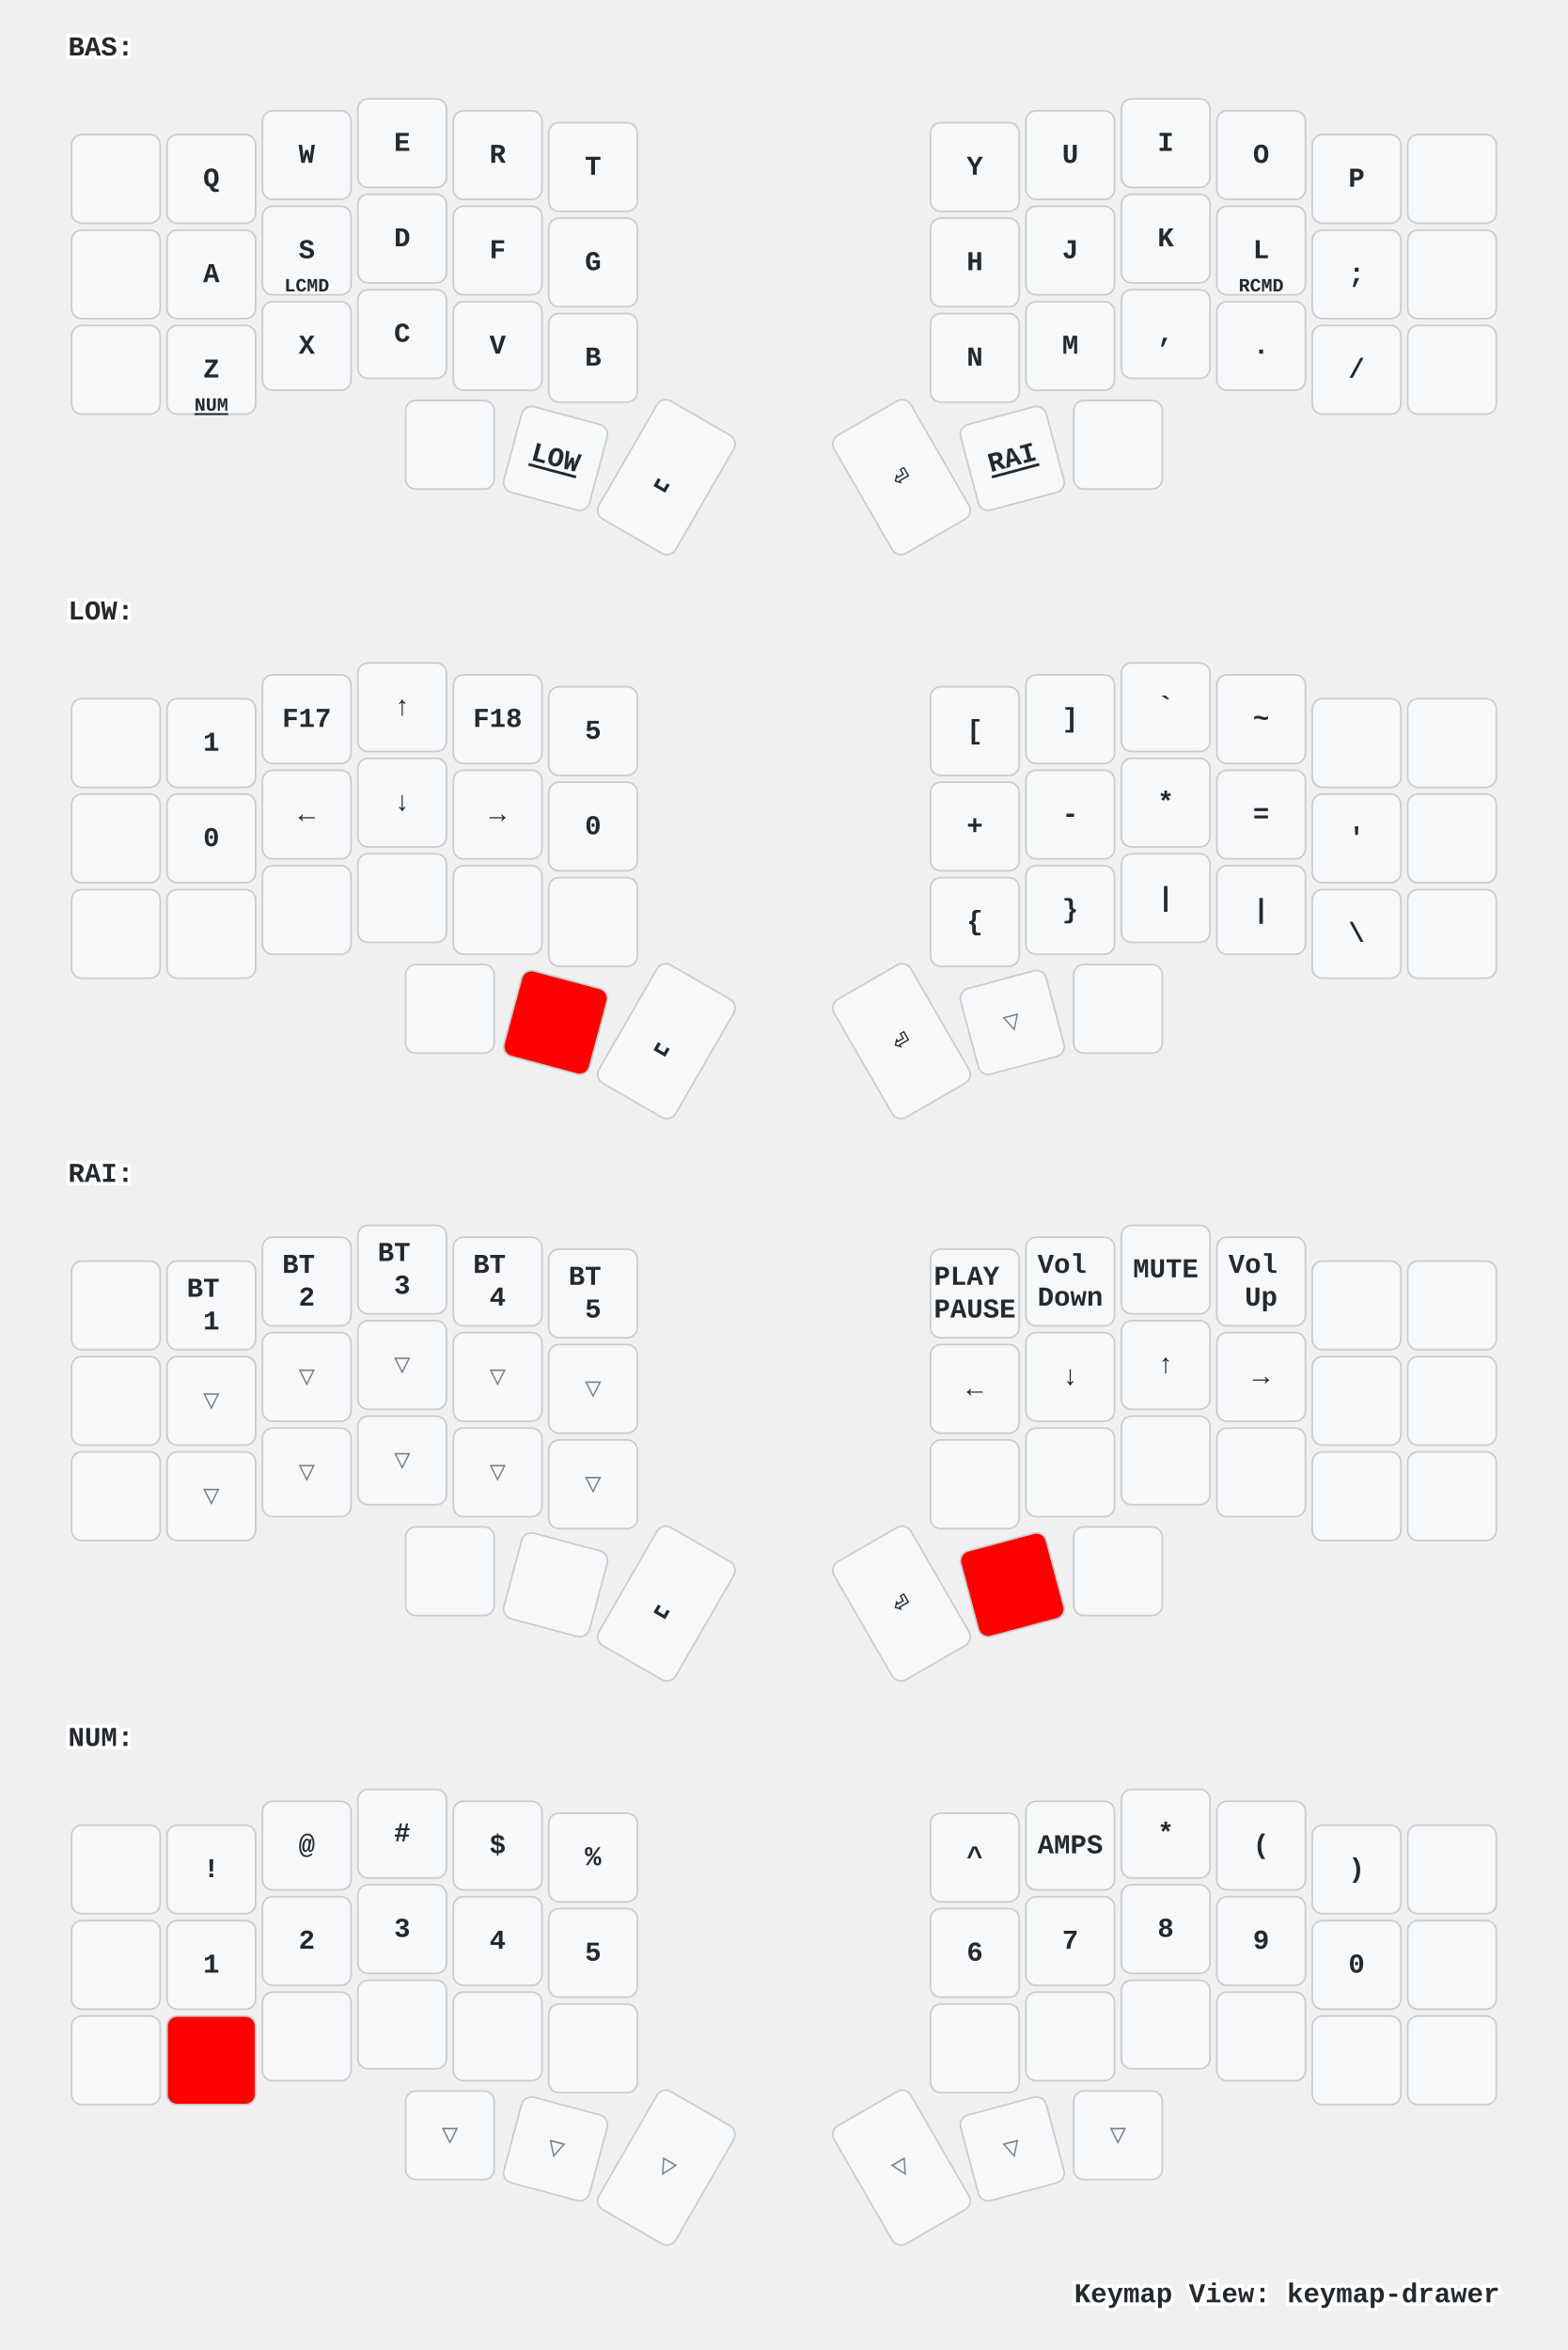
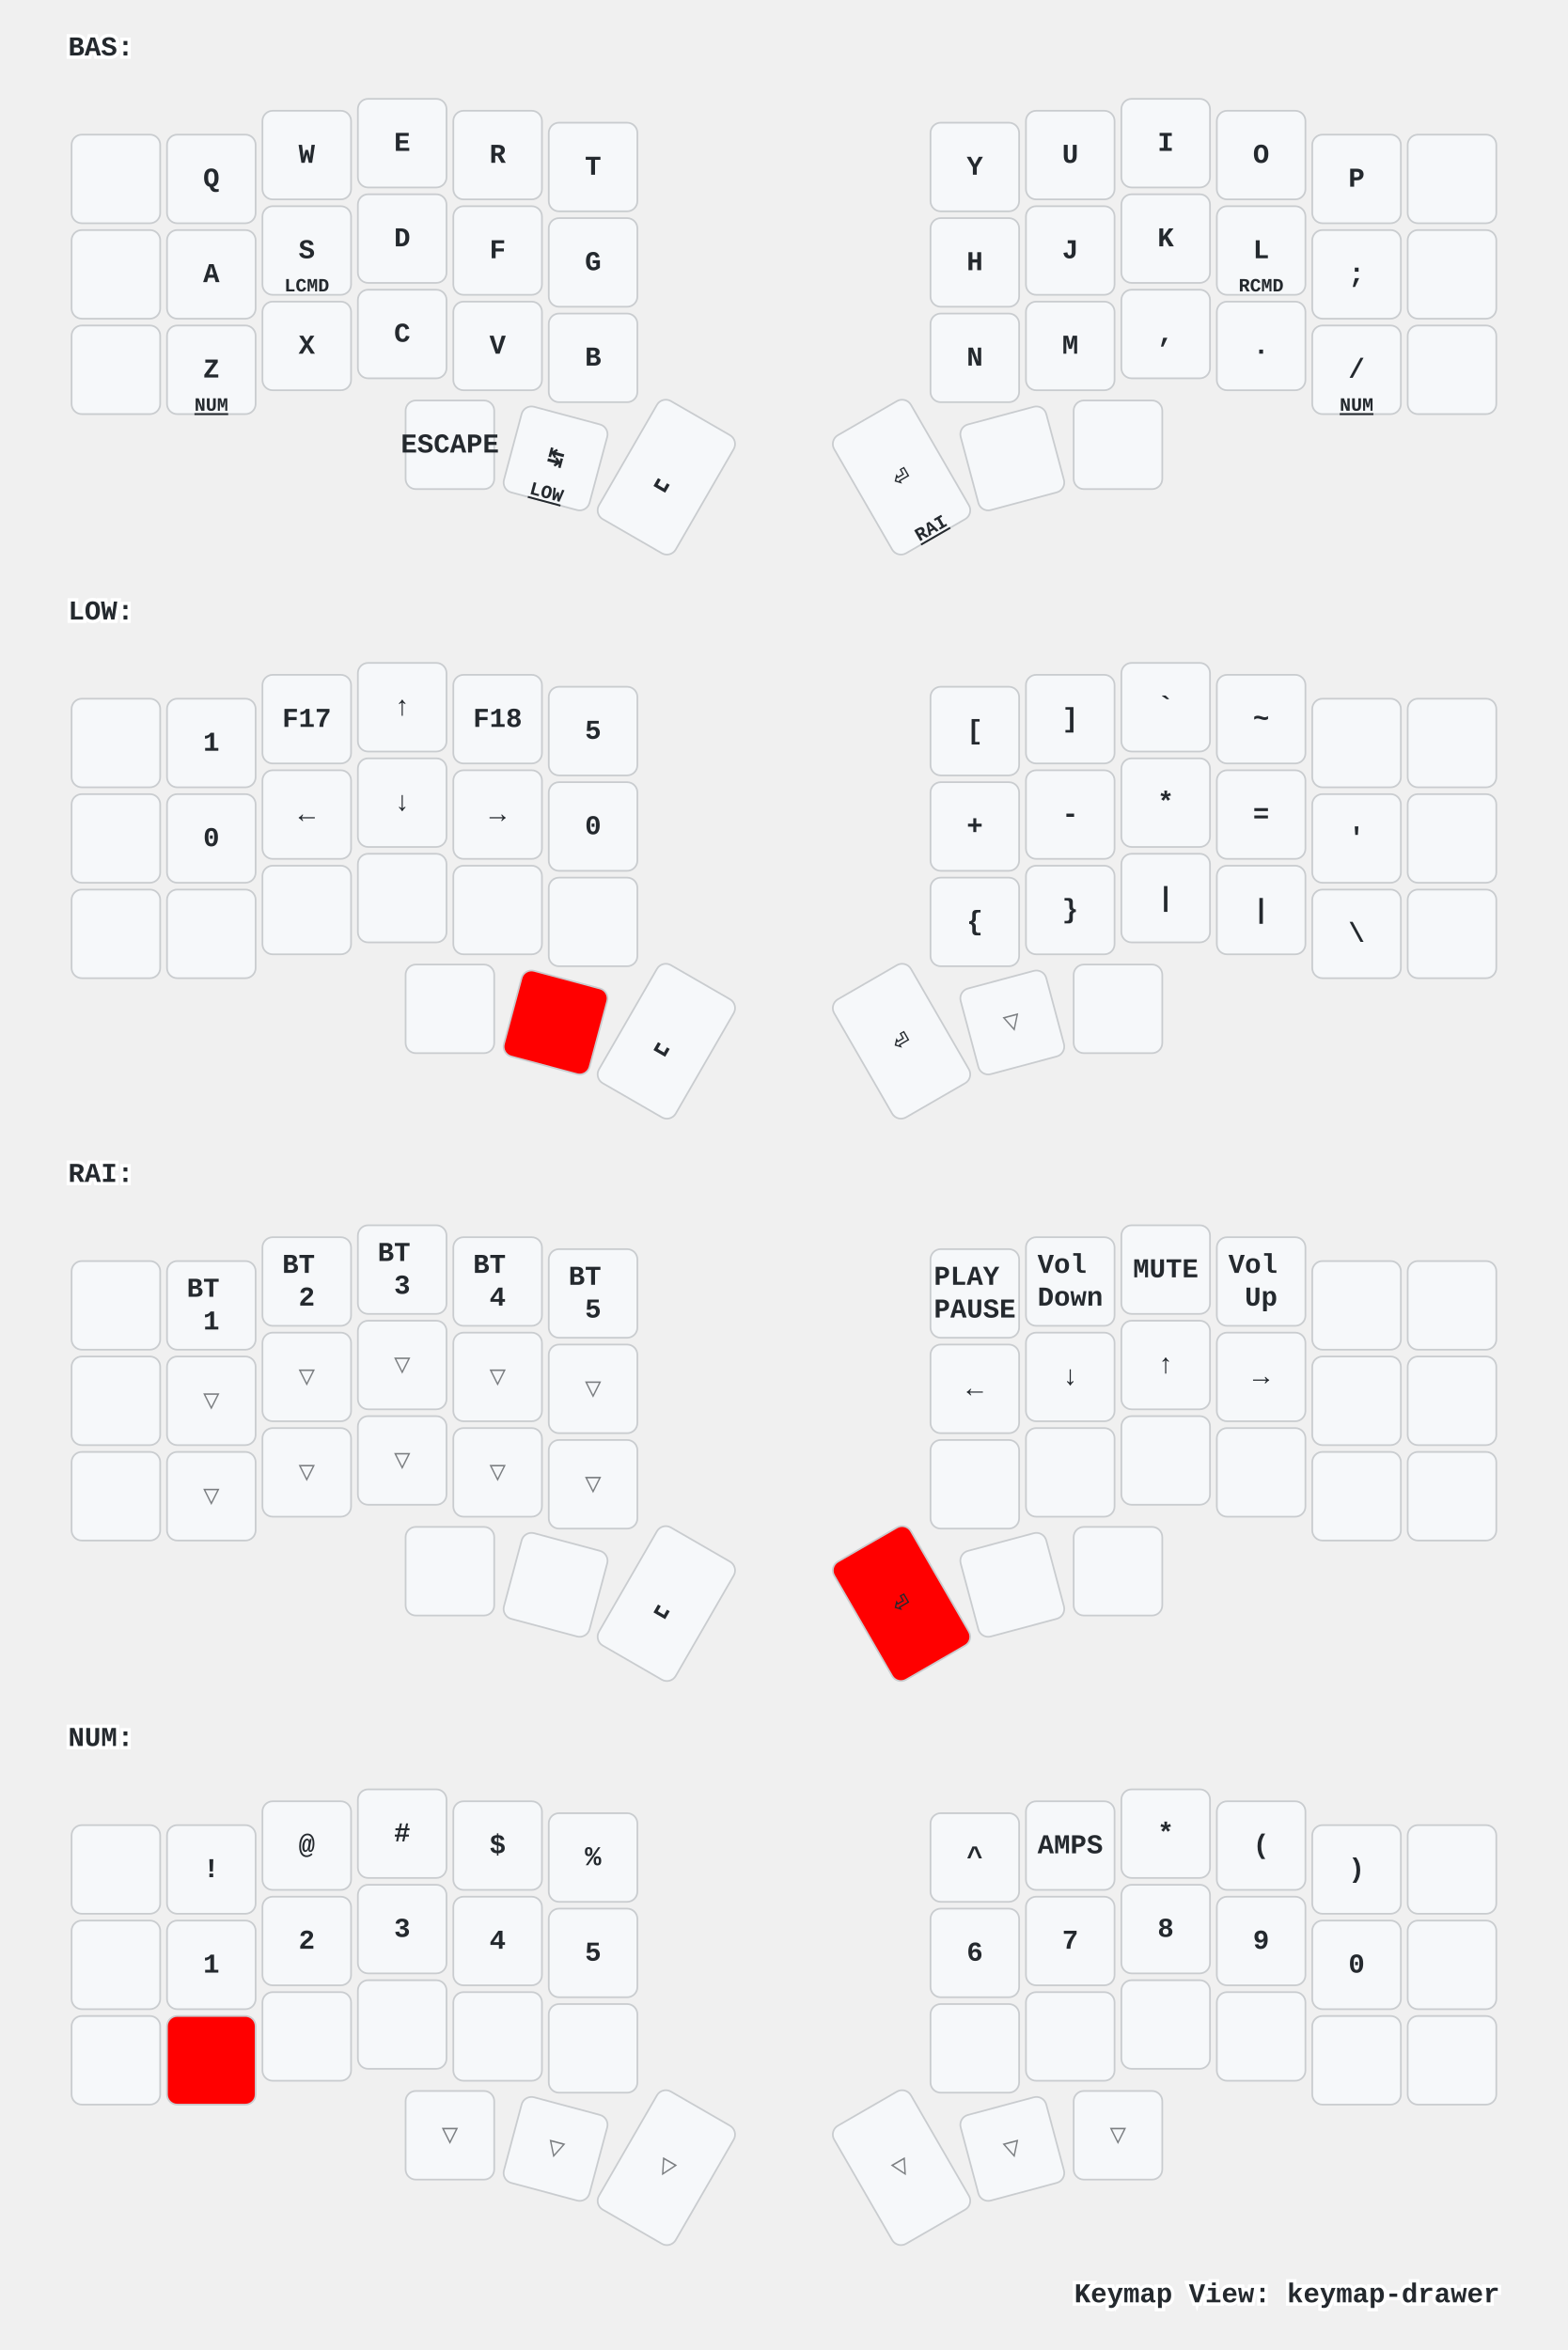
<svg xmlns="http://www.w3.org/2000/svg" xmlns:xlink="http://www.w3.org/1999/xlink" width="920" height="1379" viewBox="0 0 920 1379" class="keymap">
  <defs>/* start glyphs */
<svg id="mdi:apple-keyboard-command">
      <svg id="mdi-apple-keyboard-command" viewBox="0 0 24 24">
        <path d="M6,2A4,4 0 0,1 10,6V8H14V6A4,4 0 0,1 18,2A4,4 0 0,1 22,6A4,4 0 0,1 18,10H16V14H18A4,4 0 0,1 22,18A4,4 0 0,1 18,22A4,4 0 0,1 14,18V16H10V18A4,4 0 0,1 6,22A4,4 0 0,1 2,18A4,4 0 0,1 6,14H8V10H6A4,4 0 0,1 2,6A4,4 0 0,1 6,2M16,18A2,2 0 0,0 18,20A2,2 0 0,0 20,18A2,2 0 0,0 18,16H16V18M14,10H10V14H14V10M6,16A2,2 0 0,0 4,18A2,2 0 0,0 6,20A2,2 0 0,0 8,18V16H6M8,6A2,2 0 0,0 6,4A2,2 0 0,0 4,6A2,2 0 0,0 6,8H8V6M18,8A2,2 0 0,0 20,6A2,2 0 0,0 18,4A2,2 0 0,0 16,6V8H18Z" />
      </svg>
    </svg>
    <svg id="mdi:apple-keyboard-control">
      <svg id="mdi-apple-keyboard-control" viewBox="0 0 24 24">
        <path d="M19.78,11.78L18.36,13.19L12,6.83L5.64,13.19L4.22,11.78L12,4L19.78,11.78Z" />
      </svg>
    </svg>
    <svg id="mdi:apple-keyboard-option">
      <svg id="mdi-apple-keyboard-option" viewBox="0 0 24 24">
        <path d="M3,4H9.11L16.15,18H21V20H14.88L7.84,6H3V4M14,4H21V6H14V4Z" />
      </svg>
    </svg>
    <svg id="mdi:apple-keyboard-shift">
      <svg id="mdi-apple-keyboard-shift" viewBox="0 0 24 24">
        <path d="M15,18V12H17.17L12,6.83L6.83,12H9V18H15M12,4L22,14H17V20H7V14H2L12,4Z" />
      </svg>
    </svg>
    <svg id="mdi:backspace-outline">
      <svg id="mdi-backspace-outline" viewBox="0 0 24 24">
        <path d="M19,15.59L17.59,17L14,13.41L10.41,17L9,15.59L12.59,12L9,8.41L10.41,7L14,10.59L17.59,7L19,8.41L15.41,12L19,15.59M22,3A2,2 0 0,1 24,5V19A2,2 0 0,1 22,21H7C6.31,21 5.77,20.64 5.41,20.11L0,12L5.41,3.88C5.77,3.35 6.31,3 7,3H22M22,5H7L2.28,12L7,19H22V5Z" />
      </svg>
    </svg>
  </defs>/* end glyphs */
<style>/* inherit to force styles through use tags */
svg path {
    fill: inherit;
}

/* font and background color specifications */
svg.keymap {
    font-family: SFMono-Regular,Consolas,Liberation Mono,Menlo,monospace;
    font-size: 14px;
    font-kerning: normal;
    text-rendering: optimizeLegibility;
    fill: #24292e;
}

/* default key styling */
rect.key {
    fill: #f6f8fa;
}

rect.key, rect.combo {
    stroke: #c9cccf;
    stroke-width: 1;
}

/* default key side styling, only used is draw_key_sides is set */
rect.side {
    filter: brightness(90%);
}

/* color accent for combo boxes */
rect.combo, rect.combo-separate {
    fill: #cdf;
}

/* color accent for held keys */
rect.held, rect.combo.held {
    fill: #fdd;
}

/* color accent for ghost (optional) keys */
rect.ghost, rect.combo.ghost {
    stroke-dasharray: 4, 4;
    stroke-width: 2;
}

text {
    text-anchor: middle;
    dominant-baseline: middle;
}

/* styling for layer labels */
text.label {
    font-weight: bold;
    text-anchor: start;
    stroke: white;
    stroke-width: 4;
    paint-order: stroke;
}

/* styling for optional footer */
text.footer {
    text-anchor: end;
    dominant-baseline: auto;
    stroke: white;
    stroke-width: 4;
    paint-order: stroke;
}

/* styling for combo tap, and key non-tap label text */
text.combo, text.hold, text.shifted, text.left, text.right {
    font-size: 11px;
}

text.hold {
    text-anchor: middle;
    dominant-baseline: auto;
}

text.shifted {
    text-anchor: middle;
    dominant-baseline: hanging;
}

text.left {
    text-anchor: start;
}

text.right {
    text-anchor: end;
}

text.layer-activator {
    text-decoration: underline;
}

/* styling for hold/shifted label text in combo box */
text.combo.hold, text.combo.shifted, text.combo.left, text.combo.right {
    font-size: 8px;
}

/* lighter symbol for transparent keys */
text.trans {
    fill: #7b7e81;
}

/* styling for combo dendrons */
path.combo {
    stroke-width: 1;
    stroke: gray;
    fill: none;
}

/* Start Tabler Icons Cleanup */
/* cannot use height/width with glyphs */
.icon-tabler &gt; path {
    fill: inherit;
    stroke: inherit;
    stroke-width: 2;
}
/* hide tabler's default box */
.icon-tabler &gt; path[stroke="none"][fill="none"] {
    visibility: hidden;
}
/* End Tabler Icons Cleanup */

/* For default sytles, see https://github.com/caksoylar/keymap-drawer/blob/main/keymap_drawer/config.py#L85 */

svg.keymap {
  font-family: Ubuntu Mono, Inconsolata, Consolas, Liberation Mono, Menlo, monospace;
  font-size: 16px;
  font-weight: bold;
  text-rendering: optimizeLegibility;
}

/* Color accent for held keys
red = #f00
green = #0f0
blue = #00f
yellow = #ff0
cyan = #0ff
magenta = #f0f
white = #fff
black = #000
grey = #888
light grey = #ccc
#ffc
*/
rect.held, rect.combo.held {
    fill: #f00;
}

/* Technique borrowed and extended from https://github.com/englmaxi/zmk-config/blob/master/keymap-drawer/config.yaml */
.sym_sub_text.tap {
  translate: -5px 2px;
  font-size: 20px;
}
.sym_sub_text.shifted {
  translate: 10px 13px;
  font-size: 10px;
  opacity: 1.0;
}
.combo.sym_sub_text.tap {
  translate: -1px 1px;
}
.combo.sym_sub_text.shifted {
  translate: 7px 5px;
  font-size: 10px;
  opacity: 1.0;
}

/* Toggle */
.toggle.shifted {
  translate: -10px 12px;
}

.toggle.hold {
  translate: 13px -23px;
}

/* Variant for tap-dances */
.tap_dance.tap {
  translate: -7px 0px;
  font-size: 12px;
}
.tap_dance.shifted {
  translate: 7px 17px;
  font-size: 12px;
  opacity: 1.0;
}

/* Variant for symbol next to symbol */
.sym_by_sym.tap {
  translate: -6px 0px;
}
.sym_by_sym.shifted {
  translate: 10px 12px;
  opacity: 1.0;
}

.combo.sym_by_sym.tap {
  translate: -35px 0px;
}
.combo.sym_by_sym.shifted {
  translate: 35px 20px;
  opacity: 1.0;
}

.combo.sym_by_sym.hold {
  visibility: hidden;
}

/* hide hold box for combo sym_by_sym */
.combo.sym_by_sym.hold &gt; path[stroke="none"][fill="none"] {
  visibility: hidden;
}
</style>
  <g transform="translate(40, 0)" class="layer-BAS">
    <text x="0" y="28" class="label" id="BAS">BAS:</text>
    <g transform="translate(0, 56)">
      <g transform="translate(28, 49)" class="key keypos-0">
        <rect rx="6" ry="6" x="-26" y="-26" width="52" height="52" class="key" />
      </g>
      <g transform="translate(84, 49)" class="key keypos-1">
        <rect rx="6" ry="6" x="-26" y="-26" width="52" height="52" class="key" />
        <text x="0" y="0" class="key tap">Q</text>
      </g>
      <g transform="translate(140, 35)" class="key keypos-2">
        <rect rx="6" ry="6" x="-26" y="-26" width="52" height="52" class="key" />
        <text x="0" y="0" class="key tap">W</text>
      </g>
      <g transform="translate(196, 28)" class="key keypos-3">
        <rect rx="6" ry="6" x="-26" y="-26" width="52" height="52" class="key" />
        <text x="0" y="0" class="key tap">E</text>
      </g>
      <g transform="translate(252, 35)" class="key keypos-4">
        <rect rx="6" ry="6" x="-26" y="-26" width="52" height="52" class="key" />
        <text x="0" y="0" class="key tap">R</text>
      </g>
      <g transform="translate(308, 42)" class="key keypos-5">
        <rect rx="6" ry="6" x="-26" y="-26" width="52" height="52" class="key" />
        <text x="0" y="0" class="key tap">T</text>
      </g>
      <g transform="translate(532, 42)" class="key keypos-6">
        <rect rx="6" ry="6" x="-26" y="-26" width="52" height="52" class="key" />
        <text x="0" y="0" class="key tap">Y</text>
      </g>
      <g transform="translate(588, 35)" class="key keypos-7">
        <rect rx="6" ry="6" x="-26" y="-26" width="52" height="52" class="key" />
        <text x="0" y="0" class="key tap">U</text>
      </g>
      <g transform="translate(644, 28)" class="key keypos-8">
        <rect rx="6" ry="6" x="-26" y="-26" width="52" height="52" class="key" />
        <text x="0" y="0" class="key tap">I</text>
      </g>
      <g transform="translate(700, 35)" class="key keypos-9">
        <rect rx="6" ry="6" x="-26" y="-26" width="52" height="52" class="key" />
        <text x="0" y="0" class="key tap">O</text>
      </g>
      <g transform="translate(756, 49)" class="key keypos-10">
        <rect rx="6" ry="6" x="-26" y="-26" width="52" height="52" class="key" />
        <text x="0" y="0" class="key tap">P</text>
      </g>
      <g transform="translate(812, 49)" class="key keypos-11">
        <rect rx="6" ry="6" x="-26" y="-26" width="52" height="52" class="key" />
      </g>
      <g transform="translate(28, 105)" class="key keypos-12">
        <rect rx="6" ry="6" x="-26" y="-26" width="52" height="52" class="key" />
      </g>
      <g transform="translate(84, 105)" class="key keypos-13">
        <rect rx="6" ry="6" x="-26" y="-26" width="52" height="52" class="key" />
        <text x="0" y="0" class="key tap">A</text>
        <use href="#mdi:apple-keyboard-shift" xlink:href="#mdi:apple-keyboard-shift" x="-8" y="9" height="15" width="15.0" class="key hold glyph mdi:apple-keyboard-shift" />
      </g>
      <g transform="translate(140, 91)" class="key keypos-14">
        <rect rx="6" ry="6" x="-26" y="-26" width="52" height="52" class="key" />
        <text x="0" y="0" class="key tap">S</text>
        <text x="0" y="24" class="key hold">LCMD</text>
      </g>
      <g transform="translate(196, 84)" class="key keypos-15">
        <rect rx="6" ry="6" x="-26" y="-26" width="52" height="52" class="key" />
        <text x="0" y="0" class="key tap">D</text>
        <use href="#mdi:apple-keyboard-option" xlink:href="#mdi:apple-keyboard-option" x="-8" y="9" height="15" width="15.0" class="key hold glyph mdi:apple-keyboard-option" />
      </g>
      <g transform="translate(252, 91)" class="key keypos-16">
        <rect rx="6" ry="6" x="-26" y="-26" width="52" height="52" class="key" />
        <text x="0" y="0" class="key tap">F</text>
        <use href="#mdi:apple-keyboard-control" xlink:href="#mdi:apple-keyboard-control" x="-8" y="9" height="15" width="15.0" class="key hold glyph mdi:apple-keyboard-control" />
      </g>
      <g transform="translate(308, 98)" class="key keypos-17">
        <rect rx="6" ry="6" x="-26" y="-26" width="52" height="52" class="key" />
        <text x="0" y="0" class="key tap">G</text>
      </g>
      <g transform="translate(532, 98)" class="key keypos-18">
        <rect rx="6" ry="6" x="-26" y="-26" width="52" height="52" class="key" />
        <text x="0" y="0" class="key tap">H</text>
      </g>
      <g transform="translate(588, 91)" class="key keypos-19">
        <rect rx="6" ry="6" x="-26" y="-26" width="52" height="52" class="key" />
        <text x="0" y="0" class="key tap">J</text>
        <use href="#mdi:apple-keyboard-control" xlink:href="#mdi:apple-keyboard-control" x="-8" y="9" height="15" width="15.0" class="key hold glyph mdi:apple-keyboard-control" />
      </g>
      <g transform="translate(644, 84)" class="key keypos-20">
        <rect rx="6" ry="6" x="-26" y="-26" width="52" height="52" class="key" />
        <text x="0" y="0" class="key tap">K</text>
        <use href="#mdi:apple-keyboard-option" xlink:href="#mdi:apple-keyboard-option" x="-8" y="9" height="15" width="15.0" class="key hold glyph mdi:apple-keyboard-option" />
      </g>
      <g transform="translate(700, 91)" class="key keypos-21">
        <rect rx="6" ry="6" x="-26" y="-26" width="52" height="52" class="key" />
        <text x="0" y="0" class="key tap">L</text>
        <text x="0" y="24" class="key hold">RCMD</text>
      </g>
      <g transform="translate(756, 105)" class="key keypos-22">
        <rect rx="6" ry="6" x="-26" y="-26" width="52" height="52" class="key" />
        <text x="0" y="0" class="key tap">;</text>
        <use href="#mdi:apple-keyboard-shift" xlink:href="#mdi:apple-keyboard-shift" x="-8" y="9" height="15" width="15.0" class="key hold glyph mdi:apple-keyboard-shift" />
      </g>
      <g transform="translate(812, 105)" class="key keypos-23">
        <rect rx="6" ry="6" x="-26" y="-26" width="52" height="52" class="key" />
      </g>
      <g transform="translate(28, 161)" class="key keypos-24">
        <rect rx="6" ry="6" x="-26" y="-26" width="52" height="52" class="key" />
      </g>
      <g transform="translate(84, 161)" class="key keypos-25">
        <rect rx="6" ry="6" x="-26" y="-26" width="52" height="52" class="key" />
        <text x="0" y="0" class="key tap">Z</text>
        <a href="#NUM">
          <text x="0" y="24" class="key hold layer-activator">NUM</text>
        </a>
      </g>
      <g transform="translate(140, 147)" class="key keypos-26">
        <rect rx="6" ry="6" x="-26" y="-26" width="52" height="52" class="key" />
        <text x="0" y="0" class="key tap">X</text>
      </g>
      <g transform="translate(196, 140)" class="key keypos-27">
        <rect rx="6" ry="6" x="-26" y="-26" width="52" height="52" class="key" />
        <text x="0" y="0" class="key tap">C</text>
      </g>
      <g transform="translate(252, 147)" class="key keypos-28">
        <rect rx="6" ry="6" x="-26" y="-26" width="52" height="52" class="key" />
        <text x="0" y="0" class="key tap">V</text>
      </g>
      <g transform="translate(308, 154)" class="key keypos-29">
        <rect rx="6" ry="6" x="-26" y="-26" width="52" height="52" class="key" />
        <text x="0" y="0" class="key tap">B</text>
      </g>
      <g transform="translate(532, 154)" class="key keypos-30">
        <rect rx="6" ry="6" x="-26" y="-26" width="52" height="52" class="key" />
        <text x="0" y="0" class="key tap">N</text>
      </g>
      <g transform="translate(588, 147)" class="key keypos-31">
        <rect rx="6" ry="6" x="-26" y="-26" width="52" height="52" class="key" />
        <text x="0" y="0" class="key tap">M</text>
      </g>
      <g transform="translate(644, 140)" class="key keypos-32">
        <rect rx="6" ry="6" x="-26" y="-26" width="52" height="52" class="key" />
        <text x="0" y="0" class="key tap">,</text>
      </g>
      <g transform="translate(700, 147)" class="key keypos-33">
        <rect rx="6" ry="6" x="-26" y="-26" width="52" height="52" class="key" />
        <text x="0" y="0" class="key tap">.</text>
      </g>
      <g transform="translate(756, 161)" class="key keypos-34">
        <rect rx="6" ry="6" x="-26" y="-26" width="52" height="52" class="key" />
        <text x="0" y="0" class="key tap">/</text>
+         <a href="#NUM">
+           <text x="0" y="24" class="key hold layer-activator">NUM</text>
+         </a>
      </g>
      <g transform="translate(812, 161)" class="key keypos-35">
        <rect rx="6" ry="6" x="-26" y="-26" width="52" height="52" class="key" />
      </g>
      <g transform="translate(224, 205)" class="key keypos-36">
        <rect rx="6" ry="6" x="-26" y="-26" width="52" height="52" class="key" />
-         <use href="#mdi:apple-keyboard-command" xlink:href="#mdi:apple-keyboard-command" x="-9" y="-9" height="18" width="18.0" class="key tap glyph mdi:apple-keyboard-command" />
+         <text x="0" y="0" class="key tap">ESCAPE</text>
+         <use href="#mdi:apple-keyboard-command" xlink:href="#mdi:apple-keyboard-command" x="-8" y="9" height="15" width="15.0" class="key hold glyph mdi:apple-keyboard-command" />
      </g>
      <g transform="translate(286, 213) rotate(15.0)" class="key keypos-37">
        <rect rx="6" ry="6" x="-26" y="-26" width="52" height="52" class="key" />
+         <text x="0" y="0" class="key tap">↹</text>
        <a href="#LOW">
-           <text x="0" y="0" class="key tap layer-activator">LOW</text>
+           <text x="0" y="24" class="key hold layer-activator">LOW</text>
        </a>
      </g>
      <g transform="translate(351, 224) rotate(30.0)" class="key keypos-38">
        <rect rx="6" ry="6" x="-26" y="-40" width="52" height="80" class="key" />
        <text x="0" y="0" class="key tap">␣</text>
      </g>
      <g transform="translate(489, 224) rotate(-30.0)" class="key keypos-39">
        <rect rx="6" ry="6" x="-26" y="-40" width="52" height="80" class="key" />
        <text x="0" y="0" class="key tap">⏎</text>
+         <a href="#RAI">
+           <text x="0" y="38" class="key hold layer-activator">RAI</text>
+         </a>
      </g>
      <g transform="translate(554, 213) rotate(-15.0)" class="key keypos-40">
        <rect rx="6" ry="6" x="-26" y="-26" width="52" height="52" class="key" />
-         <a href="#RAI">
-           <text x="0" y="0" class="key tap layer-activator">RAI</text>
-         </a>
+         <use href="#mdi:backspace-outline" xlink:href="#mdi:backspace-outline" x="-9" y="-9" height="18" width="18.0" class="key tap glyph mdi:backspace-outline" />
      </g>
      <g transform="translate(616, 205)" class="key keypos-41">
        <rect rx="6" ry="6" x="-26" y="-26" width="52" height="52" class="key" />
        <use href="#mdi:apple-keyboard-option" xlink:href="#mdi:apple-keyboard-option" x="-9" y="-9" height="18" width="18.0" class="key tap glyph mdi:apple-keyboard-option" />
      </g>
    </g>
  </g>
  <g transform="translate(40, 331)" class="layer-LOW">
    <text x="0" y="28" class="label" id="LOW">LOW:</text>
    <g transform="translate(0, 56)">
      <g transform="translate(28, 49)" class="key keypos-0">
        <rect rx="6" ry="6" x="-26" y="-26" width="52" height="52" class="key" />
      </g>
      <g transform="translate(84, 49)" class="key keypos-1">
        <rect rx="6" ry="6" x="-26" y="-26" width="52" height="52" class="key" />
        <text x="0" y="0" class="key tap">1</text>
      </g>
      <g transform="translate(140, 35)" class="key keypos-2">
        <rect rx="6" ry="6" x="-26" y="-26" width="52" height="52" class="key" />
        <text x="0" y="0" class="key tap">F17</text>
      </g>
      <g transform="translate(196, 28)" class="key keypos-3">
        <rect rx="6" ry="6" x="-26" y="-26" width="52" height="52" class="key" />
        <text x="0" y="0" class="key tap">↑</text>
      </g>
      <g transform="translate(252, 35)" class="key keypos-4">
        <rect rx="6" ry="6" x="-26" y="-26" width="52" height="52" class="key" />
        <text x="0" y="0" class="key tap">F18</text>
      </g>
      <g transform="translate(308, 42)" class="key keypos-5">
        <rect rx="6" ry="6" x="-26" y="-26" width="52" height="52" class="key" />
        <text x="0" y="0" class="key tap">5</text>
      </g>
      <g transform="translate(532, 42)" class="key keypos-6">
        <rect rx="6" ry="6" x="-26" y="-26" width="52" height="52" class="key" />
        <text x="0" y="0" class="key tap">[</text>
      </g>
      <g transform="translate(588, 35)" class="key keypos-7">
        <rect rx="6" ry="6" x="-26" y="-26" width="52" height="52" class="key" />
        <text x="0" y="0" class="key tap">]</text>
      </g>
      <g transform="translate(644, 28)" class="key keypos-8">
        <rect rx="6" ry="6" x="-26" y="-26" width="52" height="52" class="key" />
        <text x="0" y="0" class="key tap">`</text>
      </g>
      <g transform="translate(700, 35)" class="key keypos-9">
        <rect rx="6" ry="6" x="-26" y="-26" width="52" height="52" class="key" />
        <text x="0" y="0" class="key tap">~</text>
      </g>
      <g transform="translate(756, 49)" class="key keypos-10">
        <rect rx="6" ry="6" x="-26" y="-26" width="52" height="52" class="key" />
        <use href="#mdi:backspace-outline" xlink:href="#mdi:backspace-outline" x="-9" y="-9" height="18" width="18.0" class="key tap glyph mdi:backspace-outline" />
      </g>
      <g transform="translate(812, 49)" class="key keypos-11">
        <rect rx="6" ry="6" x="-26" y="-26" width="52" height="52" class="key" />
      </g>
      <g transform="translate(28, 105)" class="key keypos-12">
        <rect rx="6" ry="6" x="-26" y="-26" width="52" height="52" class="key" />
      </g>
      <g transform="translate(84, 105)" class="key keypos-13">
        <rect rx="6" ry="6" x="-26" y="-26" width="52" height="52" class="key" />
        <text x="0" y="0" class="key tap">0</text>
      </g>
      <g transform="translate(140, 91)" class="key keypos-14">
        <rect rx="6" ry="6" x="-26" y="-26" width="52" height="52" class="key" />
        <text x="0" y="0" class="key tap">←</text>
      </g>
      <g transform="translate(196, 84)" class="key keypos-15">
        <rect rx="6" ry="6" x="-26" y="-26" width="52" height="52" class="key" />
        <text x="0" y="0" class="key tap">↓</text>
      </g>
      <g transform="translate(252, 91)" class="key keypos-16">
        <rect rx="6" ry="6" x="-26" y="-26" width="52" height="52" class="key" />
        <text x="0" y="0" class="key tap">→</text>
      </g>
      <g transform="translate(308, 98)" class="key keypos-17">
        <rect rx="6" ry="6" x="-26" y="-26" width="52" height="52" class="key" />
        <text x="0" y="0" class="key tap">0</text>
      </g>
      <g transform="translate(532, 98)" class="key keypos-18">
        <rect rx="6" ry="6" x="-26" y="-26" width="52" height="52" class="key" />
        <text x="0" y="0" class="key tap">+</text>
      </g>
      <g transform="translate(588, 91)" class="key keypos-19">
        <rect rx="6" ry="6" x="-26" y="-26" width="52" height="52" class="key" />
        <text x="0" y="0" class="key tap">-</text>
      </g>
      <g transform="translate(644, 84)" class="key keypos-20">
        <rect rx="6" ry="6" x="-26" y="-26" width="52" height="52" class="key" />
        <text x="0" y="0" class="key tap">*</text>
      </g>
      <g transform="translate(700, 91)" class="key keypos-21">
        <rect rx="6" ry="6" x="-26" y="-26" width="52" height="52" class="key" />
        <text x="0" y="0" class="key tap">=</text>
      </g>
      <g transform="translate(756, 105)" class="key keypos-22">
        <rect rx="6" ry="6" x="-26" y="-26" width="52" height="52" class="key" />
        <text x="0" y="0" class="key tap">'</text>
      </g>
      <g transform="translate(812, 105)" class="key keypos-23">
        <rect rx="6" ry="6" x="-26" y="-26" width="52" height="52" class="key" />
      </g>
      <g transform="translate(28, 161)" class="key keypos-24">
        <rect rx="6" ry="6" x="-26" y="-26" width="52" height="52" class="key" />
      </g>
      <g transform="translate(84, 161)" class="key keypos-25">
        <rect rx="6" ry="6" x="-26" y="-26" width="52" height="52" class="key" />
      </g>
      <g transform="translate(140, 147)" class="key keypos-26">
        <rect rx="6" ry="6" x="-26" y="-26" width="52" height="52" class="key" />
      </g>
      <g transform="translate(196, 140)" class="key keypos-27">
        <rect rx="6" ry="6" x="-26" y="-26" width="52" height="52" class="key" />
      </g>
      <g transform="translate(252, 147)" class="key keypos-28">
        <rect rx="6" ry="6" x="-26" y="-26" width="52" height="52" class="key" />
      </g>
      <g transform="translate(308, 154)" class="key keypos-29">
        <rect rx="6" ry="6" x="-26" y="-26" width="52" height="52" class="key" />
      </g>
      <g transform="translate(532, 154)" class="key keypos-30">
        <rect rx="6" ry="6" x="-26" y="-26" width="52" height="52" class="key" />
        <text x="0" y="0" class="key tap">{</text>
      </g>
      <g transform="translate(588, 147)" class="key keypos-31">
        <rect rx="6" ry="6" x="-26" y="-26" width="52" height="52" class="key" />
        <text x="0" y="0" class="key tap">}</text>
      </g>
      <g transform="translate(644, 140)" class="key keypos-32">
        <rect rx="6" ry="6" x="-26" y="-26" width="52" height="52" class="key" />
        <text x="0" y="0" class="key tap">|</text>
      </g>
      <g transform="translate(700, 147)" class="key keypos-33">
        <rect rx="6" ry="6" x="-26" y="-26" width="52" height="52" class="key" />
        <text x="0" y="0" class="key tap">|</text>
      </g>
      <g transform="translate(756, 161)" class="key keypos-34">
        <rect rx="6" ry="6" x="-26" y="-26" width="52" height="52" class="key" />
        <text x="0" y="0" class="key tap">\</text>
      </g>
      <g transform="translate(812, 161)" class="key keypos-35">
        <rect rx="6" ry="6" x="-26" y="-26" width="52" height="52" class="key" />
      </g>
      <g transform="translate(224, 205)" class="key keypos-36">
        <rect rx="6" ry="6" x="-26" y="-26" width="52" height="52" class="key" />
        <use href="#mdi:apple-keyboard-command" xlink:href="#mdi:apple-keyboard-command" x="-9" y="-9" height="18" width="18.0" class="key tap glyph mdi:apple-keyboard-command" />
      </g>
      <g transform="translate(286, 213) rotate(15.0)" class="key held keypos-37">
        <rect rx="6" ry="6" x="-26" y="-26" width="52" height="52" class="key held" />
      </g>
      <g transform="translate(351, 224) rotate(30.0)" class="key keypos-38">
        <rect rx="6" ry="6" x="-26" y="-40" width="52" height="80" class="key" />
        <text x="0" y="0" class="key tap">␣</text>
      </g>
      <g transform="translate(489, 224) rotate(-30.0)" class="key keypos-39">
        <rect rx="6" ry="6" x="-26" y="-40" width="52" height="80" class="key" />
        <text x="0" y="0" class="key tap">⏎</text>
      </g>
      <g transform="translate(554, 213) rotate(-15.0)" class="key trans keypos-40">
        <rect rx="6" ry="6" x="-26" y="-26" width="52" height="52" class="key trans" />
        <text x="0" y="0" class="key trans tap">▽</text>
      </g>
      <g transform="translate(616, 205)" class="key keypos-41">
        <rect rx="6" ry="6" x="-26" y="-26" width="52" height="52" class="key" />
        <use href="#mdi:apple-keyboard-option" xlink:href="#mdi:apple-keyboard-option" x="-9" y="-9" height="18" width="18.0" class="key tap glyph mdi:apple-keyboard-option" />
      </g>
    </g>
  </g>
  <g transform="translate(40, 661)" class="layer-RAI">
    <text x="0" y="28" class="label" id="RAI">RAI:</text>
    <g transform="translate(0, 56)">
      <g transform="translate(28, 49)" class="key keypos-0">
        <rect rx="6" ry="6" x="-26" y="-26" width="52" height="52" class="key" />
      </g>
      <g transform="translate(84, 49)" class="key keypos-1">
        <rect rx="6" ry="6" x="-26" y="-26" width="52" height="52" class="key" />
        <text x="0" y="0" class="key tap">
          <tspan x="0" dy="-0.6em">BT</tspan>
          <tspan x="0" dy="1.2em">1</tspan>
        </text>
      </g>
      <g transform="translate(140, 35)" class="key keypos-2">
        <rect rx="6" ry="6" x="-26" y="-26" width="52" height="52" class="key" />
        <text x="0" y="0" class="key tap">
          <tspan x="0" dy="-0.6em">BT</tspan>
          <tspan x="0" dy="1.2em">2</tspan>
        </text>
      </g>
      <g transform="translate(196, 28)" class="key keypos-3">
        <rect rx="6" ry="6" x="-26" y="-26" width="52" height="52" class="key" />
        <text x="0" y="0" class="key tap">
          <tspan x="0" dy="-0.6em">BT</tspan>
          <tspan x="0" dy="1.2em">3</tspan>
        </text>
      </g>
      <g transform="translate(252, 35)" class="key keypos-4">
        <rect rx="6" ry="6" x="-26" y="-26" width="52" height="52" class="key" />
        <text x="0" y="0" class="key tap">
          <tspan x="0" dy="-0.6em">BT</tspan>
          <tspan x="0" dy="1.2em">4</tspan>
        </text>
      </g>
      <g transform="translate(308, 42)" class="key keypos-5">
        <rect rx="6" ry="6" x="-26" y="-26" width="52" height="52" class="key" />
        <text x="0" y="0" class="key tap">
          <tspan x="0" dy="-0.6em">BT</tspan>
          <tspan x="0" dy="1.2em">5</tspan>
        </text>
      </g>
      <g transform="translate(532, 42)" class="key keypos-6">
        <rect rx="6" ry="6" x="-26" y="-26" width="52" height="52" class="key" />
        <text x="0" y="0" class="key tap">
          <tspan x="0" dy="-0.6em">PLAY</tspan>
          <tspan x="0" dy="1.2em">PAUSE</tspan>
        </text>
      </g>
      <g transform="translate(588, 35)" class="key keypos-7">
        <rect rx="6" ry="6" x="-26" y="-26" width="52" height="52" class="key" />
        <text x="0" y="0" class="key tap">
          <tspan x="0" dy="-0.6em">Vol</tspan>
          <tspan x="0" dy="1.2em">Down</tspan>
        </text>
      </g>
      <g transform="translate(644, 28)" class="key keypos-8">
        <rect rx="6" ry="6" x="-26" y="-26" width="52" height="52" class="key" />
        <text x="0" y="0" class="key tap">MUTE</text>
      </g>
      <g transform="translate(700, 35)" class="key keypos-9">
        <rect rx="6" ry="6" x="-26" y="-26" width="52" height="52" class="key" />
        <text x="0" y="0" class="key tap">
          <tspan x="0" dy="-0.6em">Vol</tspan>
          <tspan x="0" dy="1.2em">Up</tspan>
        </text>
      </g>
      <g transform="translate(756, 49)" class="key keypos-10">
        <rect rx="6" ry="6" x="-26" y="-26" width="52" height="52" class="key" />
      </g>
      <g transform="translate(812, 49)" class="key keypos-11">
        <rect rx="6" ry="6" x="-26" y="-26" width="52" height="52" class="key" />
      </g>
      <g transform="translate(28, 105)" class="key keypos-12">
        <rect rx="6" ry="6" x="-26" y="-26" width="52" height="52" class="key" />
      </g>
      <g transform="translate(84, 105)" class="key trans keypos-13">
        <rect rx="6" ry="6" x="-26" y="-26" width="52" height="52" class="key trans" />
        <text x="0" y="0" class="key trans tap">▽</text>
      </g>
      <g transform="translate(140, 91)" class="key trans keypos-14">
        <rect rx="6" ry="6" x="-26" y="-26" width="52" height="52" class="key trans" />
        <text x="0" y="0" class="key trans tap">▽</text>
      </g>
      <g transform="translate(196, 84)" class="key trans keypos-15">
        <rect rx="6" ry="6" x="-26" y="-26" width="52" height="52" class="key trans" />
        <text x="0" y="0" class="key trans tap">▽</text>
      </g>
      <g transform="translate(252, 91)" class="key trans keypos-16">
        <rect rx="6" ry="6" x="-26" y="-26" width="52" height="52" class="key trans" />
        <text x="0" y="0" class="key trans tap">▽</text>
      </g>
      <g transform="translate(308, 98)" class="key trans keypos-17">
        <rect rx="6" ry="6" x="-26" y="-26" width="52" height="52" class="key trans" />
        <text x="0" y="0" class="key trans tap">▽</text>
      </g>
      <g transform="translate(532, 98)" class="key keypos-18">
        <rect rx="6" ry="6" x="-26" y="-26" width="52" height="52" class="key" />
        <text x="0" y="0" class="key tap">←</text>
      </g>
      <g transform="translate(588, 91)" class="key keypos-19">
        <rect rx="6" ry="6" x="-26" y="-26" width="52" height="52" class="key" />
        <text x="0" y="0" class="key tap">↓</text>
      </g>
      <g transform="translate(644, 84)" class="key keypos-20">
        <rect rx="6" ry="6" x="-26" y="-26" width="52" height="52" class="key" />
        <text x="0" y="0" class="key tap">↑</text>
      </g>
      <g transform="translate(700, 91)" class="key keypos-21">
        <rect rx="6" ry="6" x="-26" y="-26" width="52" height="52" class="key" />
        <text x="0" y="0" class="key tap">→</text>
      </g>
      <g transform="translate(756, 105)" class="key keypos-22">
        <rect rx="6" ry="6" x="-26" y="-26" width="52" height="52" class="key" />
      </g>
      <g transform="translate(812, 105)" class="key keypos-23">
        <rect rx="6" ry="6" x="-26" y="-26" width="52" height="52" class="key" />
      </g>
      <g transform="translate(28, 161)" class="key keypos-24">
        <rect rx="6" ry="6" x="-26" y="-26" width="52" height="52" class="key" />
      </g>
      <g transform="translate(84, 161)" class="key trans keypos-25">
        <rect rx="6" ry="6" x="-26" y="-26" width="52" height="52" class="key trans" />
        <text x="0" y="0" class="key trans tap">▽</text>
      </g>
      <g transform="translate(140, 147)" class="key trans keypos-26">
        <rect rx="6" ry="6" x="-26" y="-26" width="52" height="52" class="key trans" />
        <text x="0" y="0" class="key trans tap">▽</text>
      </g>
      <g transform="translate(196, 140)" class="key trans keypos-27">
        <rect rx="6" ry="6" x="-26" y="-26" width="52" height="52" class="key trans" />
        <text x="0" y="0" class="key trans tap">▽</text>
      </g>
      <g transform="translate(252, 147)" class="key trans keypos-28">
        <rect rx="6" ry="6" x="-26" y="-26" width="52" height="52" class="key trans" />
        <text x="0" y="0" class="key trans tap">▽</text>
      </g>
      <g transform="translate(308, 154)" class="key trans keypos-29">
        <rect rx="6" ry="6" x="-26" y="-26" width="52" height="52" class="key trans" />
        <text x="0" y="0" class="key trans tap">▽</text>
      </g>
      <g transform="translate(532, 154)" class="key keypos-30">
        <rect rx="6" ry="6" x="-26" y="-26" width="52" height="52" class="key" />
      </g>
      <g transform="translate(588, 147)" class="key keypos-31">
        <rect rx="6" ry="6" x="-26" y="-26" width="52" height="52" class="key" />
      </g>
      <g transform="translate(644, 140)" class="key keypos-32">
        <rect rx="6" ry="6" x="-26" y="-26" width="52" height="52" class="key" />
      </g>
      <g transform="translate(700, 147)" class="key keypos-33">
        <rect rx="6" ry="6" x="-26" y="-26" width="52" height="52" class="key" />
      </g>
      <g transform="translate(756, 161)" class="key keypos-34">
        <rect rx="6" ry="6" x="-26" y="-26" width="52" height="52" class="key" />
      </g>
      <g transform="translate(812, 161)" class="key keypos-35">
        <rect rx="6" ry="6" x="-26" y="-26" width="52" height="52" class="key" />
      </g>
      <g transform="translate(224, 205)" class="key keypos-36">
        <rect rx="6" ry="6" x="-26" y="-26" width="52" height="52" class="key" />
        <use href="#mdi:apple-keyboard-command" xlink:href="#mdi:apple-keyboard-command" x="-9" y="-9" height="18" width="18.0" class="key tap glyph mdi:apple-keyboard-command" />
      </g>
      <g transform="translate(286, 213) rotate(15.0)" class="key keypos-37">
        <rect rx="6" ry="6" x="-26" y="-26" width="52" height="52" class="key" />
      </g>
      <g transform="translate(351, 224) rotate(30.0)" class="key keypos-38">
        <rect rx="6" ry="6" x="-26" y="-40" width="52" height="80" class="key" />
        <text x="0" y="0" class="key tap">␣</text>
      </g>
-       <g transform="translate(489, 224) rotate(-30.0)" class="key keypos-39">
-         <rect rx="6" ry="6" x="-26" y="-40" width="52" height="80" class="key" />
-         <text x="0" y="0" class="key tap">⏎</text>
-       </g>
-       <g transform="translate(554, 213) rotate(-15.0)" class="key held keypos-40">
-         <rect rx="6" ry="6" x="-26" y="-26" width="52" height="52" class="key held" />
+       <g transform="translate(489, 224) rotate(-30.0)" class="key held keypos-39">
+         <rect rx="6" ry="6" x="-26" y="-40" width="52" height="80" class="key held" />
+         <text x="0" y="0" class="key held tap">⏎</text>
+       </g>
+       <g transform="translate(554, 213) rotate(-15.0)" class="key keypos-40">
+         <rect rx="6" ry="6" x="-26" y="-26" width="52" height="52" class="key" />
      </g>
      <g transform="translate(616, 205)" class="key keypos-41">
        <rect rx="6" ry="6" x="-26" y="-26" width="52" height="52" class="key" />
        <use href="#mdi:apple-keyboard-option" xlink:href="#mdi:apple-keyboard-option" x="-9" y="-9" height="18" width="18.0" class="key tap glyph mdi:apple-keyboard-option" />
      </g>
    </g>
  </g>
  <g transform="translate(40, 992)" class="layer-NUM">
    <text x="0" y="28" class="label" id="NUM">NUM:</text>
    <g transform="translate(0, 56)">
      <g transform="translate(28, 49)" class="key keypos-0">
        <rect rx="6" ry="6" x="-26" y="-26" width="52" height="52" class="key" />
      </g>
      <g transform="translate(84, 49)" class="key keypos-1">
        <rect rx="6" ry="6" x="-26" y="-26" width="52" height="52" class="key" />
        <text x="0" y="0" class="key tap">!</text>
      </g>
      <g transform="translate(140, 35)" class="key keypos-2">
        <rect rx="6" ry="6" x="-26" y="-26" width="52" height="52" class="key" />
        <text x="0" y="0" class="key tap">@</text>
      </g>
      <g transform="translate(196, 28)" class="key keypos-3">
        <rect rx="6" ry="6" x="-26" y="-26" width="52" height="52" class="key" />
        <text x="0" y="0" class="key tap">#</text>
      </g>
      <g transform="translate(252, 35)" class="key keypos-4">
        <rect rx="6" ry="6" x="-26" y="-26" width="52" height="52" class="key" />
        <text x="0" y="0" class="key tap">$</text>
      </g>
      <g transform="translate(308, 42)" class="key keypos-5">
        <rect rx="6" ry="6" x="-26" y="-26" width="52" height="52" class="key" />
        <text x="0" y="0" class="key tap">%</text>
      </g>
      <g transform="translate(532, 42)" class="key keypos-6">
        <rect rx="6" ry="6" x="-26" y="-26" width="52" height="52" class="key" />
        <text x="0" y="0" class="key tap">^</text>
      </g>
      <g transform="translate(588, 35)" class="key keypos-7">
        <rect rx="6" ry="6" x="-26" y="-26" width="52" height="52" class="key" />
        <text x="0" y="0" class="key tap">AMPS</text>
      </g>
      <g transform="translate(644, 28)" class="key keypos-8">
        <rect rx="6" ry="6" x="-26" y="-26" width="52" height="52" class="key" />
        <text x="0" y="0" class="key tap">*</text>
      </g>
      <g transform="translate(700, 35)" class="key keypos-9">
        <rect rx="6" ry="6" x="-26" y="-26" width="52" height="52" class="key" />
        <text x="0" y="0" class="key tap">(</text>
      </g>
      <g transform="translate(756, 49)" class="key keypos-10">
        <rect rx="6" ry="6" x="-26" y="-26" width="52" height="52" class="key" />
        <text x="0" y="0" class="key tap">)</text>
      </g>
      <g transform="translate(812, 49)" class="key keypos-11">
        <rect rx="6" ry="6" x="-26" y="-26" width="52" height="52" class="key" />
      </g>
      <g transform="translate(28, 105)" class="key keypos-12">
        <rect rx="6" ry="6" x="-26" y="-26" width="52" height="52" class="key" />
      </g>
      <g transform="translate(84, 105)" class="key keypos-13">
        <rect rx="6" ry="6" x="-26" y="-26" width="52" height="52" class="key" />
        <text x="0" y="0" class="key tap">1</text>
      </g>
      <g transform="translate(140, 91)" class="key keypos-14">
        <rect rx="6" ry="6" x="-26" y="-26" width="52" height="52" class="key" />
        <text x="0" y="0" class="key tap">2</text>
      </g>
      <g transform="translate(196, 84)" class="key keypos-15">
        <rect rx="6" ry="6" x="-26" y="-26" width="52" height="52" class="key" />
        <text x="0" y="0" class="key tap">3</text>
      </g>
      <g transform="translate(252, 91)" class="key keypos-16">
        <rect rx="6" ry="6" x="-26" y="-26" width="52" height="52" class="key" />
        <text x="0" y="0" class="key tap">4</text>
      </g>
      <g transform="translate(308, 98)" class="key keypos-17">
        <rect rx="6" ry="6" x="-26" y="-26" width="52" height="52" class="key" />
        <text x="0" y="0" class="key tap">5</text>
      </g>
      <g transform="translate(532, 98)" class="key keypos-18">
        <rect rx="6" ry="6" x="-26" y="-26" width="52" height="52" class="key" />
        <text x="0" y="0" class="key tap">6</text>
      </g>
      <g transform="translate(588, 91)" class="key keypos-19">
        <rect rx="6" ry="6" x="-26" y="-26" width="52" height="52" class="key" />
        <text x="0" y="0" class="key tap">7</text>
      </g>
      <g transform="translate(644, 84)" class="key keypos-20">
        <rect rx="6" ry="6" x="-26" y="-26" width="52" height="52" class="key" />
        <text x="0" y="0" class="key tap">8</text>
      </g>
      <g transform="translate(700, 91)" class="key keypos-21">
        <rect rx="6" ry="6" x="-26" y="-26" width="52" height="52" class="key" />
        <text x="0" y="0" class="key tap">9</text>
      </g>
      <g transform="translate(756, 105)" class="key keypos-22">
        <rect rx="6" ry="6" x="-26" y="-26" width="52" height="52" class="key" />
        <text x="0" y="0" class="key tap">0</text>
      </g>
      <g transform="translate(812, 105)" class="key keypos-23">
        <rect rx="6" ry="6" x="-26" y="-26" width="52" height="52" class="key" />
      </g>
      <g transform="translate(28, 161)" class="key keypos-24">
        <rect rx="6" ry="6" x="-26" y="-26" width="52" height="52" class="key" />
      </g>
      <g transform="translate(84, 161)" class="key held keypos-25">
        <rect rx="6" ry="6" x="-26" y="-26" width="52" height="52" class="key held" />
      </g>
      <g transform="translate(140, 147)" class="key keypos-26">
        <rect rx="6" ry="6" x="-26" y="-26" width="52" height="52" class="key" />
      </g>
      <g transform="translate(196, 140)" class="key keypos-27">
        <rect rx="6" ry="6" x="-26" y="-26" width="52" height="52" class="key" />
      </g>
      <g transform="translate(252, 147)" class="key keypos-28">
        <rect rx="6" ry="6" x="-26" y="-26" width="52" height="52" class="key" />
      </g>
      <g transform="translate(308, 154)" class="key keypos-29">
        <rect rx="6" ry="6" x="-26" y="-26" width="52" height="52" class="key" />
      </g>
      <g transform="translate(532, 154)" class="key keypos-30">
        <rect rx="6" ry="6" x="-26" y="-26" width="52" height="52" class="key" />
      </g>
      <g transform="translate(588, 147)" class="key keypos-31">
        <rect rx="6" ry="6" x="-26" y="-26" width="52" height="52" class="key" />
      </g>
      <g transform="translate(644, 140)" class="key keypos-32">
        <rect rx="6" ry="6" x="-26" y="-26" width="52" height="52" class="key" />
      </g>
      <g transform="translate(700, 147)" class="key keypos-33">
        <rect rx="6" ry="6" x="-26" y="-26" width="52" height="52" class="key" />
      </g>
      <g transform="translate(756, 161)" class="key keypos-34">
        <rect rx="6" ry="6" x="-26" y="-26" width="52" height="52" class="key" />
      </g>
      <g transform="translate(812, 161)" class="key keypos-35">
        <rect rx="6" ry="6" x="-26" y="-26" width="52" height="52" class="key" />
      </g>
      <g transform="translate(224, 205)" class="key trans keypos-36">
        <rect rx="6" ry="6" x="-26" y="-26" width="52" height="52" class="key trans" />
        <text x="0" y="0" class="key trans tap">▽</text>
      </g>
      <g transform="translate(286, 213) rotate(15.0)" class="key trans keypos-37">
        <rect rx="6" ry="6" x="-26" y="-26" width="52" height="52" class="key trans" />
        <text x="0" y="0" class="key trans tap">▽</text>
      </g>
      <g transform="translate(351, 224) rotate(30.0)" class="key trans keypos-38">
        <rect rx="6" ry="6" x="-26" y="-40" width="52" height="80" class="key trans" />
        <text x="0" y="0" class="key trans tap">▽</text>
      </g>
      <g transform="translate(489, 224) rotate(-30.0)" class="key trans keypos-39">
        <rect rx="6" ry="6" x="-26" y="-40" width="52" height="80" class="key trans" />
        <text x="0" y="0" class="key trans tap">▽</text>
      </g>
      <g transform="translate(554, 213) rotate(-15.0)" class="key trans keypos-40">
        <rect rx="6" ry="6" x="-26" y="-26" width="52" height="52" class="key trans" />
        <text x="0" y="0" class="key trans tap">▽</text>
      </g>
      <g transform="translate(616, 205)" class="key trans keypos-41">
        <rect rx="6" ry="6" x="-26" y="-26" width="52" height="52" class="key trans" />
        <text x="0" y="0" class="key trans tap">▽</text>
      </g>
    </g>
  </g>
  <text x="880.0" y="1351.0" class="footer">Keymap View: <a href="https://github.com/caksoylar/keymap-drawer">keymap-drawer</a>
  </text>
</svg>
